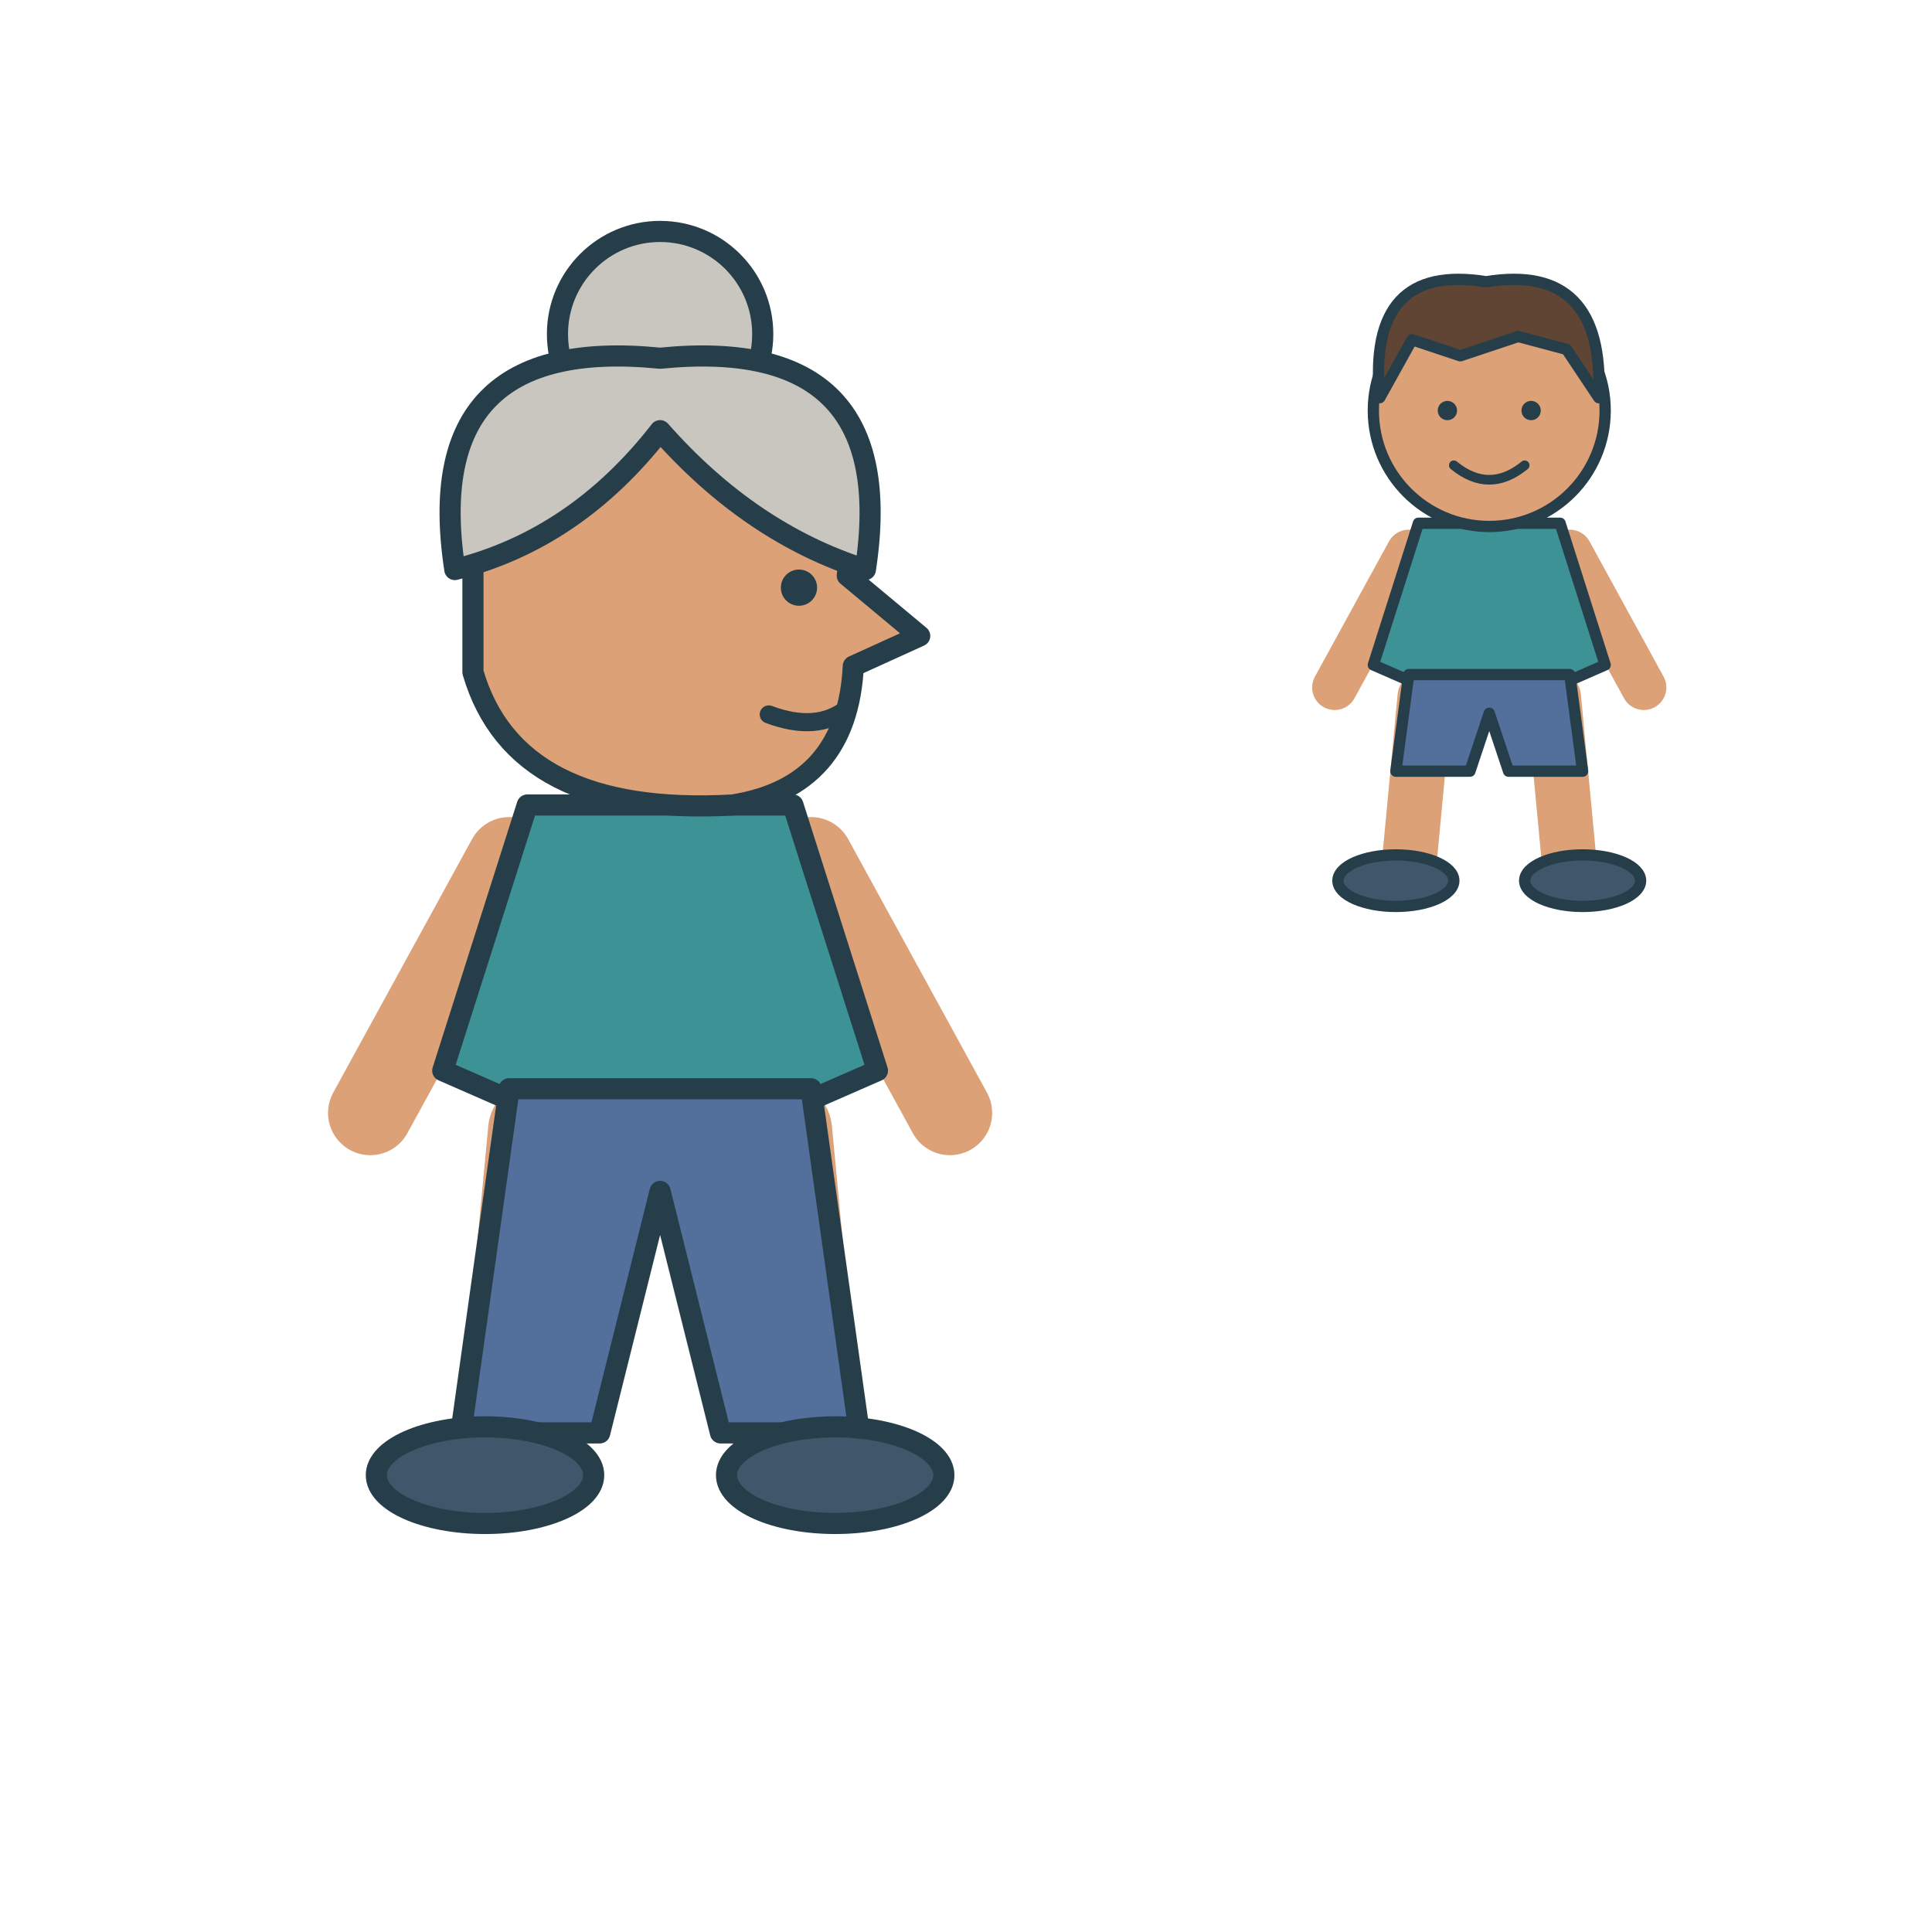
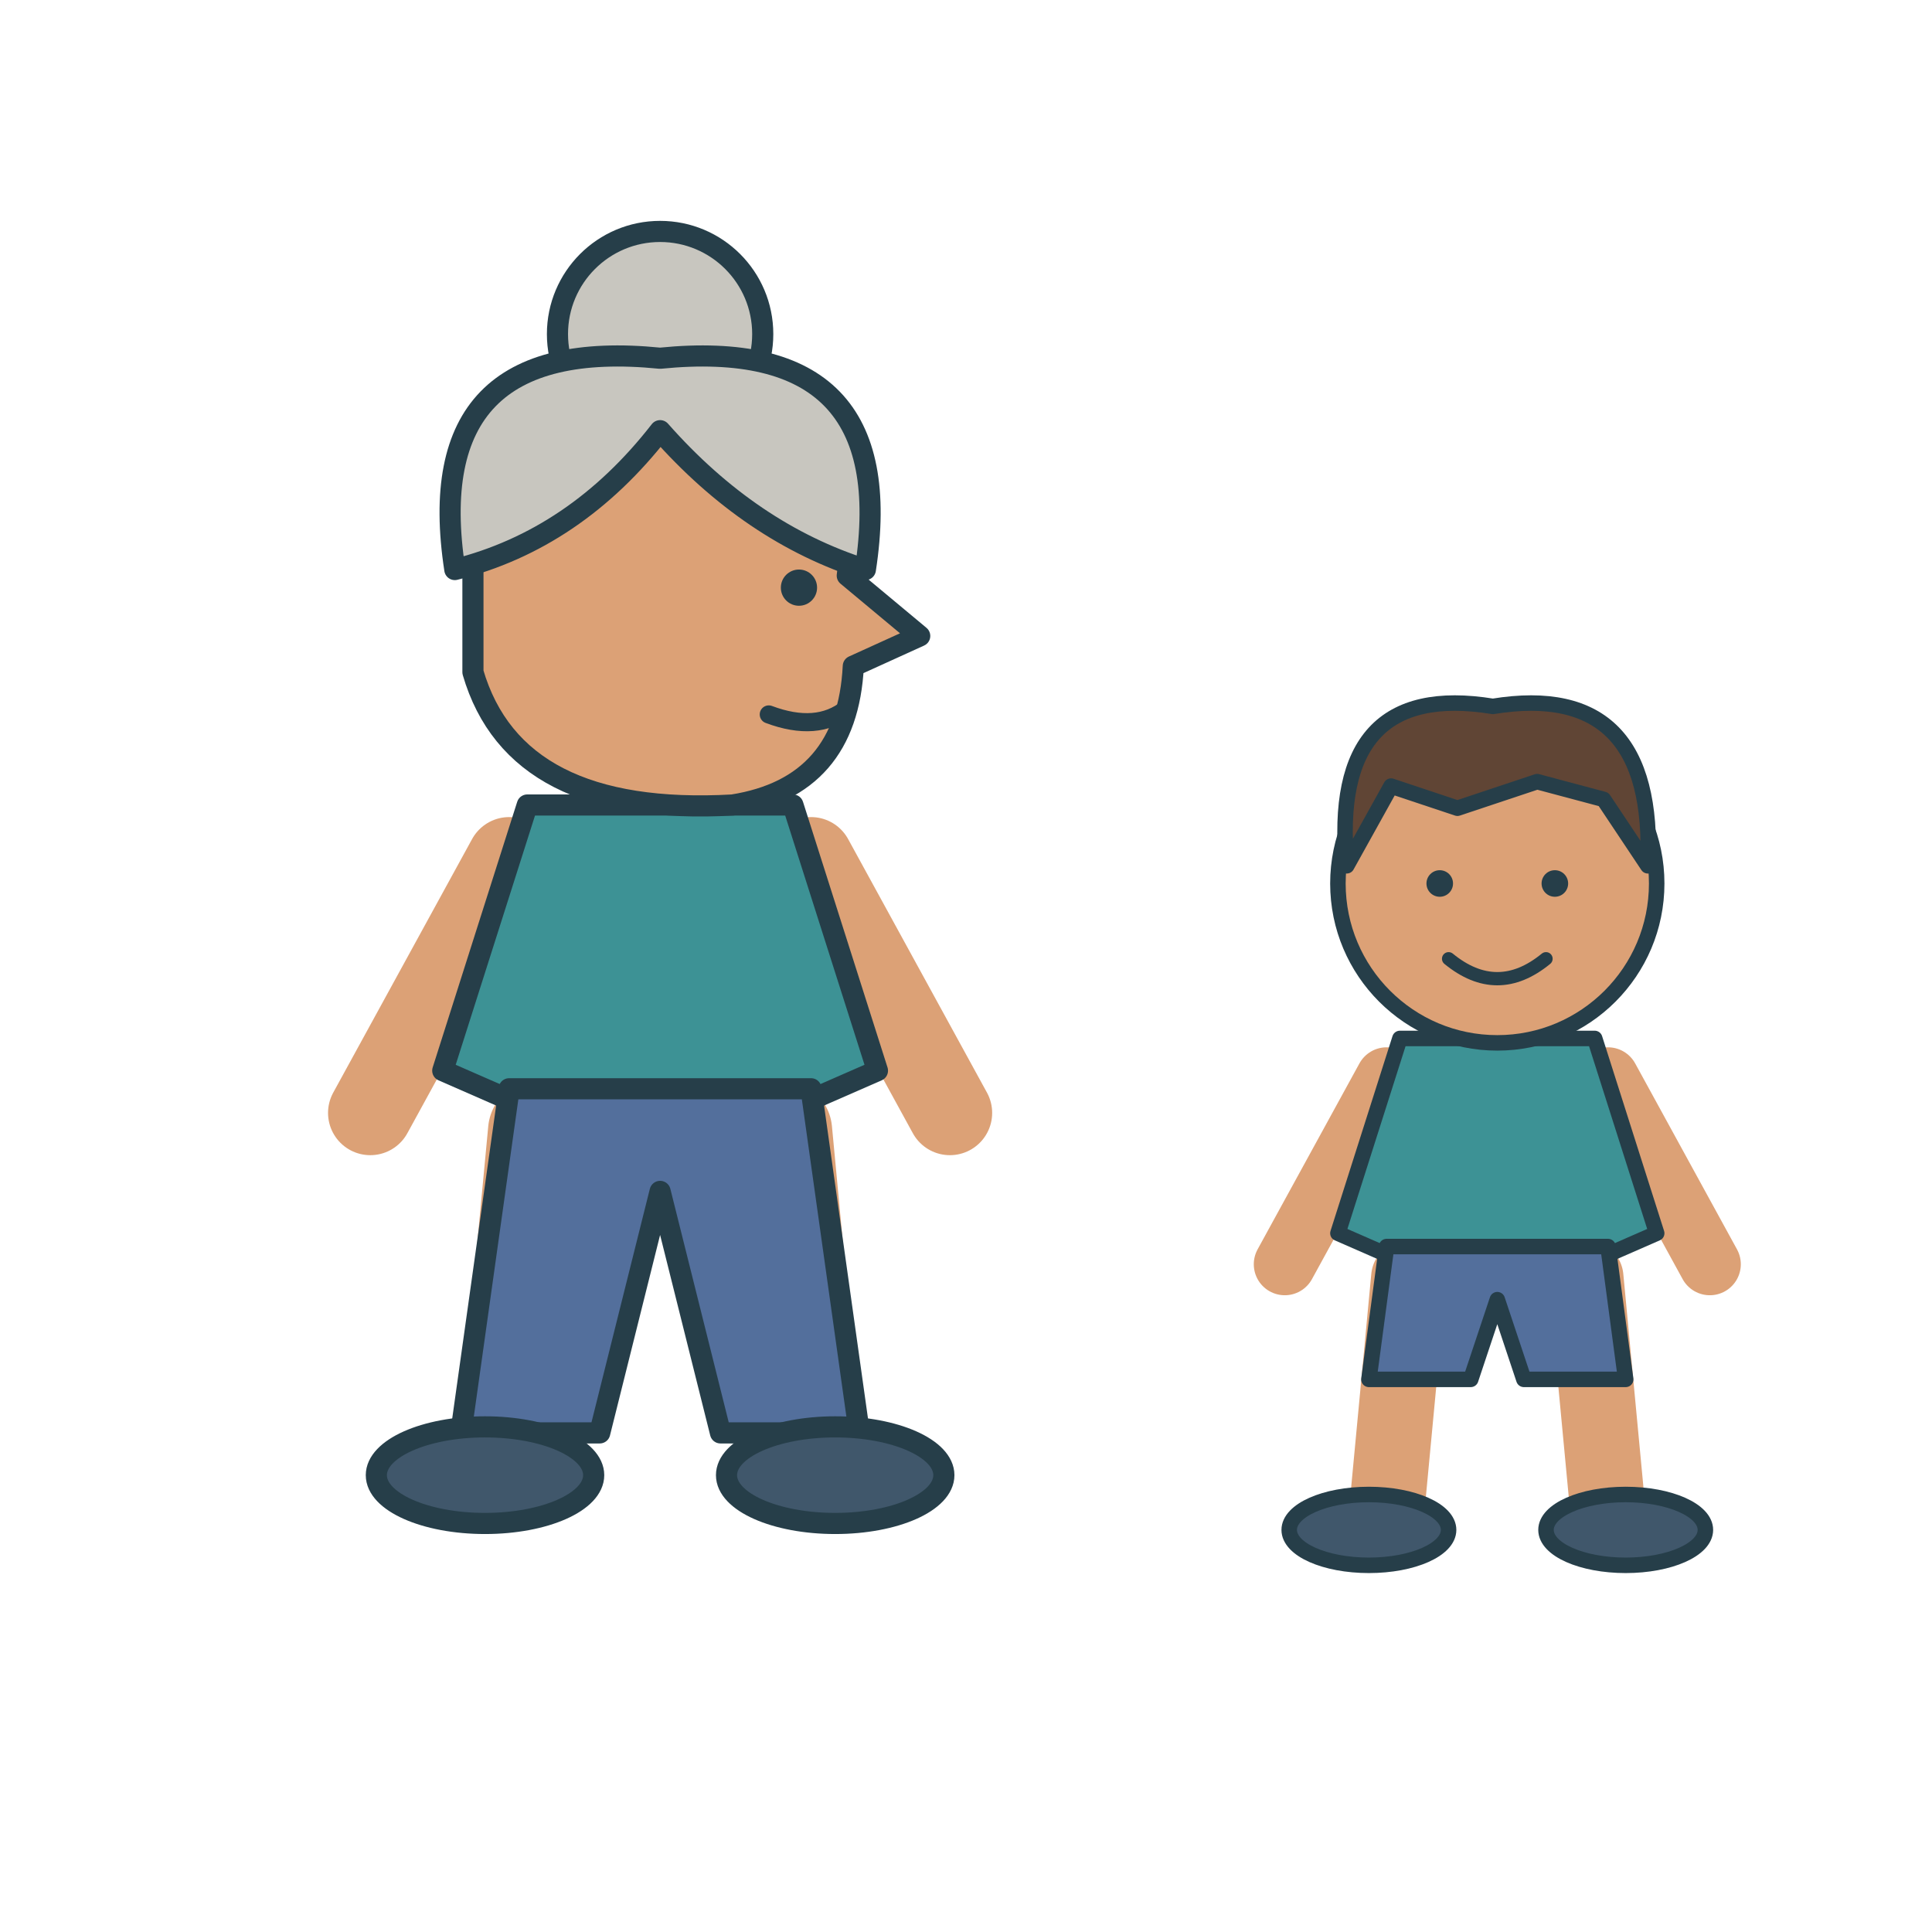
<svg xmlns="http://www.w3.org/2000/svg" viewBox="0 0 240 240">
  <g stroke="#263e49" stroke-width="3.5" stroke-linecap="round" stroke-linejoin="round">
    <g transform="translate(-8 25) scale(.75)">
      <circle cx="120" cy="22" r="17" fill="#c8c6bf" />
      <path d="M100 154 L95 207 M140 154 L145 207" fill="none" stroke="#dca176" stroke-width="17" />
      <path d="M95 109 L72 151 M145 109 L168 151" fill="none" stroke="#dca176" stroke-width="14" />
      <path d="M98 100 L142 100 L156 144 L140 151 L100 151 L84 144 Z" fill="#3d9295" />
      <path d="M95 147 L145 147 L153 204 L130 204 L120 164 L110 204 L87 204 Z" fill="#536f9c" />
      <path d="M89 46 Q113 21 142 39 Q153 48 151 62 L163 72 L152 77 Q151 97 132 100 Q96 102 89 78 Z" fill="#dca176" />
      <path d="M86 61 Q80 22 120 26 Q160 22 154 61 Q135 55 120 38 Q106 56 86 61 Z" fill="#c8c6bf" />
      <circle cx="143" cy="64" r="3" fill="#263e49" stroke="none" />
      <path d="M138 85 Q146 88 151 84" fill="none" stroke-width="3" />
      <ellipse cx="91" cy="211" rx="18" ry="8" fill="#40576b" />
      <ellipse cx="149" cy="211" rx="18" ry="8" fill="#40576b" />
    </g>
-     <g transform="translate(137 25) scale(.4)">
+     <g transform="translate(120 74) scale(.55)">
      <path d="M100 154 L95 207 M140 154 L145 207" fill="none" stroke="#dca176" stroke-width="17" />
      <path d="M95 109 L72 151 M145 109 L168 151" fill="none" stroke="#dca176" stroke-width="14" />
      <path d="M98 100 L142 100 L156 144 L140 151 L100 151 L84 144 Z" fill="#3d9295" />
      <path d="M95 147 L145 147 L149 177 L126 177 L120 159 L114 177 L91 177 Z" fill="#536f9c" />
      <circle cx="120" cy="65" r="36" fill="#dca176" />
      <path d="M86 61 Q82 19 119 25 Q156 19 154 61 L144 46 L129 42 L111 48 L96 43 Z" fill="#604535" />
      <circle cx="107.0" cy="65" r="3" fill="#263e49" stroke="none" />
      <circle cx="133.0" cy="65" r="3" fill="#263e49" stroke="none" />
      <path d="M109 82 Q120 91 131 82" fill="none" stroke-width="3" />
      <ellipse cx="91" cy="211" rx="18" ry="8" fill="#40576b" />
      <ellipse cx="149" cy="211" rx="18" ry="8" fill="#40576b" />
    </g>
  </g>
</svg>
